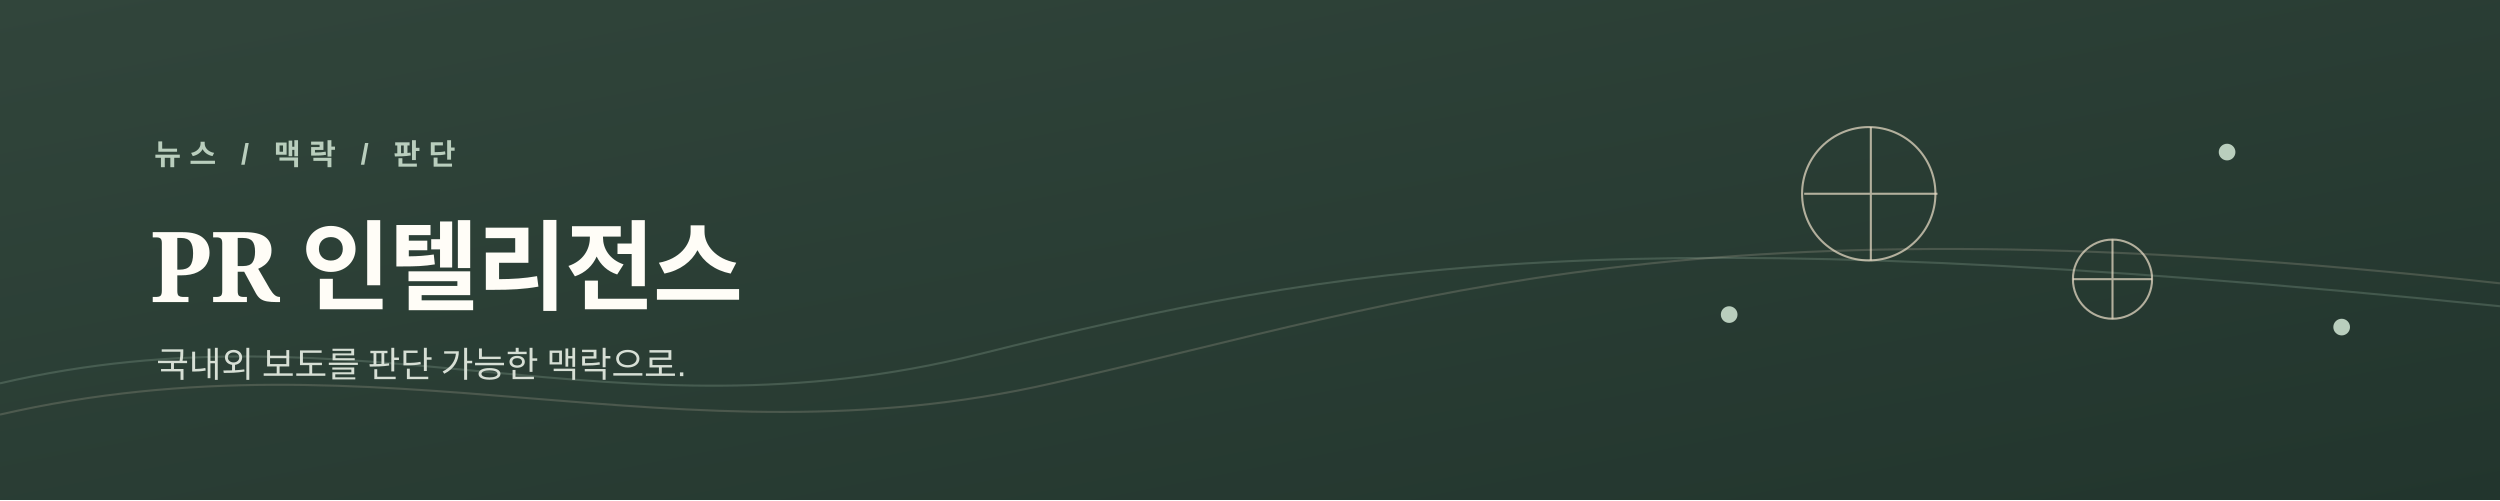
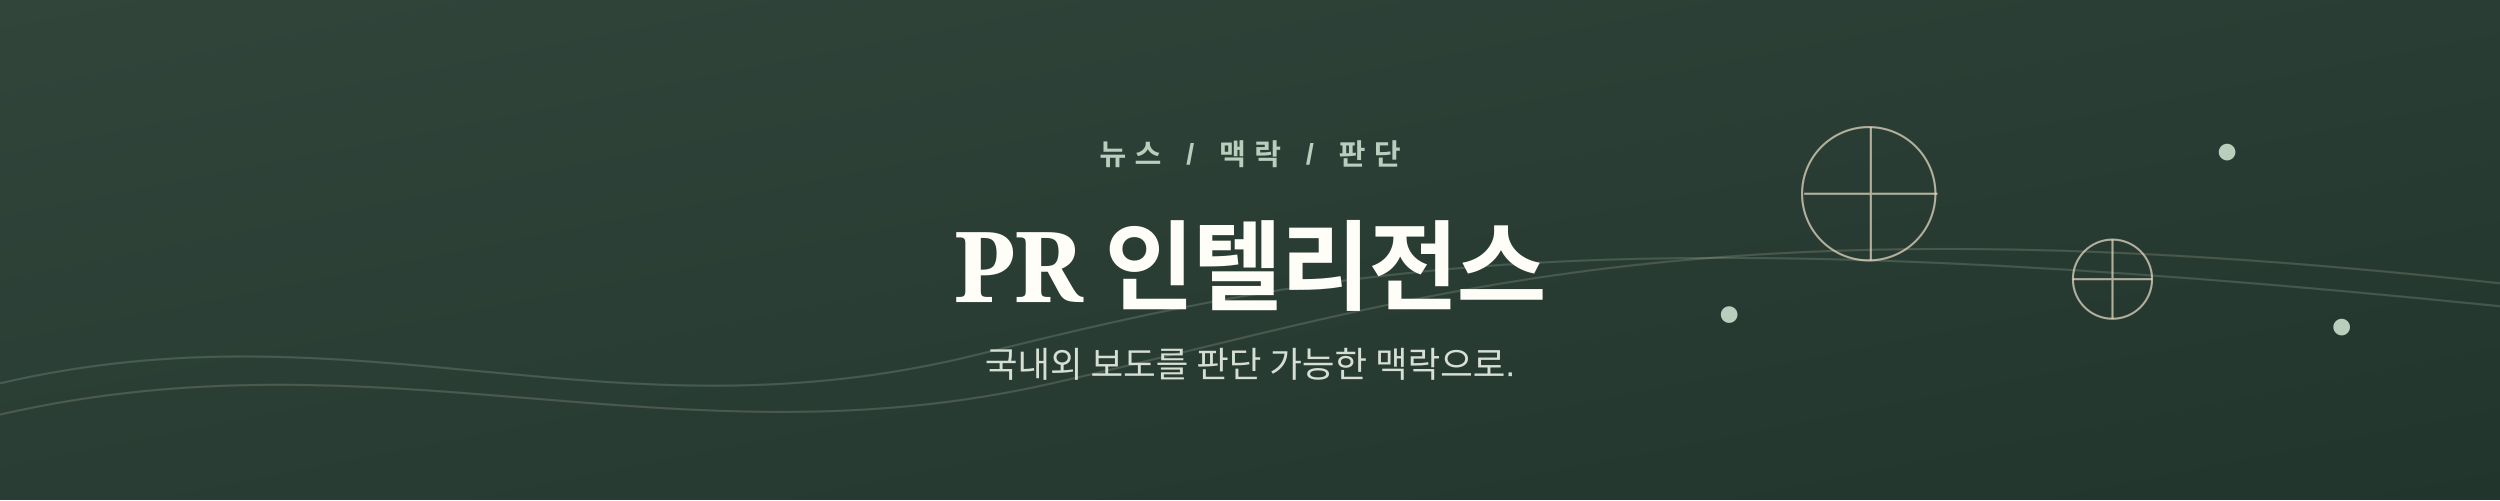
<svg xmlns="http://www.w3.org/2000/svg" width="1200" height="240" viewBox="0 0 1200 240" role="img" aria-labelledby="title desc">
  <defs>
    <linearGradient id="paper" x1="0" x2="1" y1="0" y2="1">
      <stop offset="0" stop-color="#31453b" />
      <stop offset="1" stop-color="#22352d" />
    </linearGradient>
  </defs>
  <rect width="1200" height="240" fill="url(#paper)" />
  <path d="M0 184C172 144 294 214 470 170S777 104 1200 147" fill="none" stroke="#9db8a5" stroke-opacity=".25" stroke-width="1" />
  <path d="M0 199C183 157 325 225 505 184s305-91 695-48" fill="none" stroke="#e9ddc7" stroke-opacity=".18" stroke-width="1" />
  <g fill="none" stroke="#e9ddc7" stroke-opacity=".72">
    <circle cx="897" cy="93" r="32" />
    <circle cx="1014" cy="134" r="19" />
    <path d="M898 61v64M866 93h64M1014 115v38M995 134h38" />
  </g>
  <g fill="#b9cebd">
    <circle cx="830" cy="151" r="4" />
    <circle cx="1069" cy="73" r="4" />
    <circle cx="1124" cy="157" r="4" />
  </g>
-   <text x="74" y="79" fill="#b9cebd" font-family="Apple SD Gothic Neo, Nanum Gothic, Arial, sans-serif" font-size="14" font-weight="700" letter-spacing="4">뉴스  /  맥락  /  판단</text>
-   <text x="72" y="145" fill="#fffdf7" font-family="Nanum Myeongjo, AppleMyungjo, Georgia, serif" font-size="47" font-weight="700" letter-spacing="-1">PR 인텔리전스</text>
-   <text x="75" y="181" fill="#d7dfd5" font-family="Apple SD Gothic Neo, Nanum Gothic, Arial, sans-serif" font-size="17">국내외 보도를 판단 가능한 맥락으로.</text>
+   <text x="600" y="79" fill="#b9cebd" text-anchor="middle" font-family="Apple SD Gothic Neo, Nanum Gothic, Arial, sans-serif" font-size="14" font-weight="700" letter-spacing="4">뉴스  /  맥락  /  판단</text>
+   <text x="600" y="145" fill="#fffdf7" text-anchor="middle" font-family="Nanum Myeongjo, AppleMyungjo, Georgia, serif" font-size="47" font-weight="700" letter-spacing="-1">PR 인텔리전스</text>
+   <text x="600" y="181" fill="#d7dfd5" text-anchor="middle" font-family="Apple SD Gothic Neo, Nanum Gothic, Arial, sans-serif" font-size="17">국내외 보도를 판단 가능한 맥락으로.</text>
</svg>
